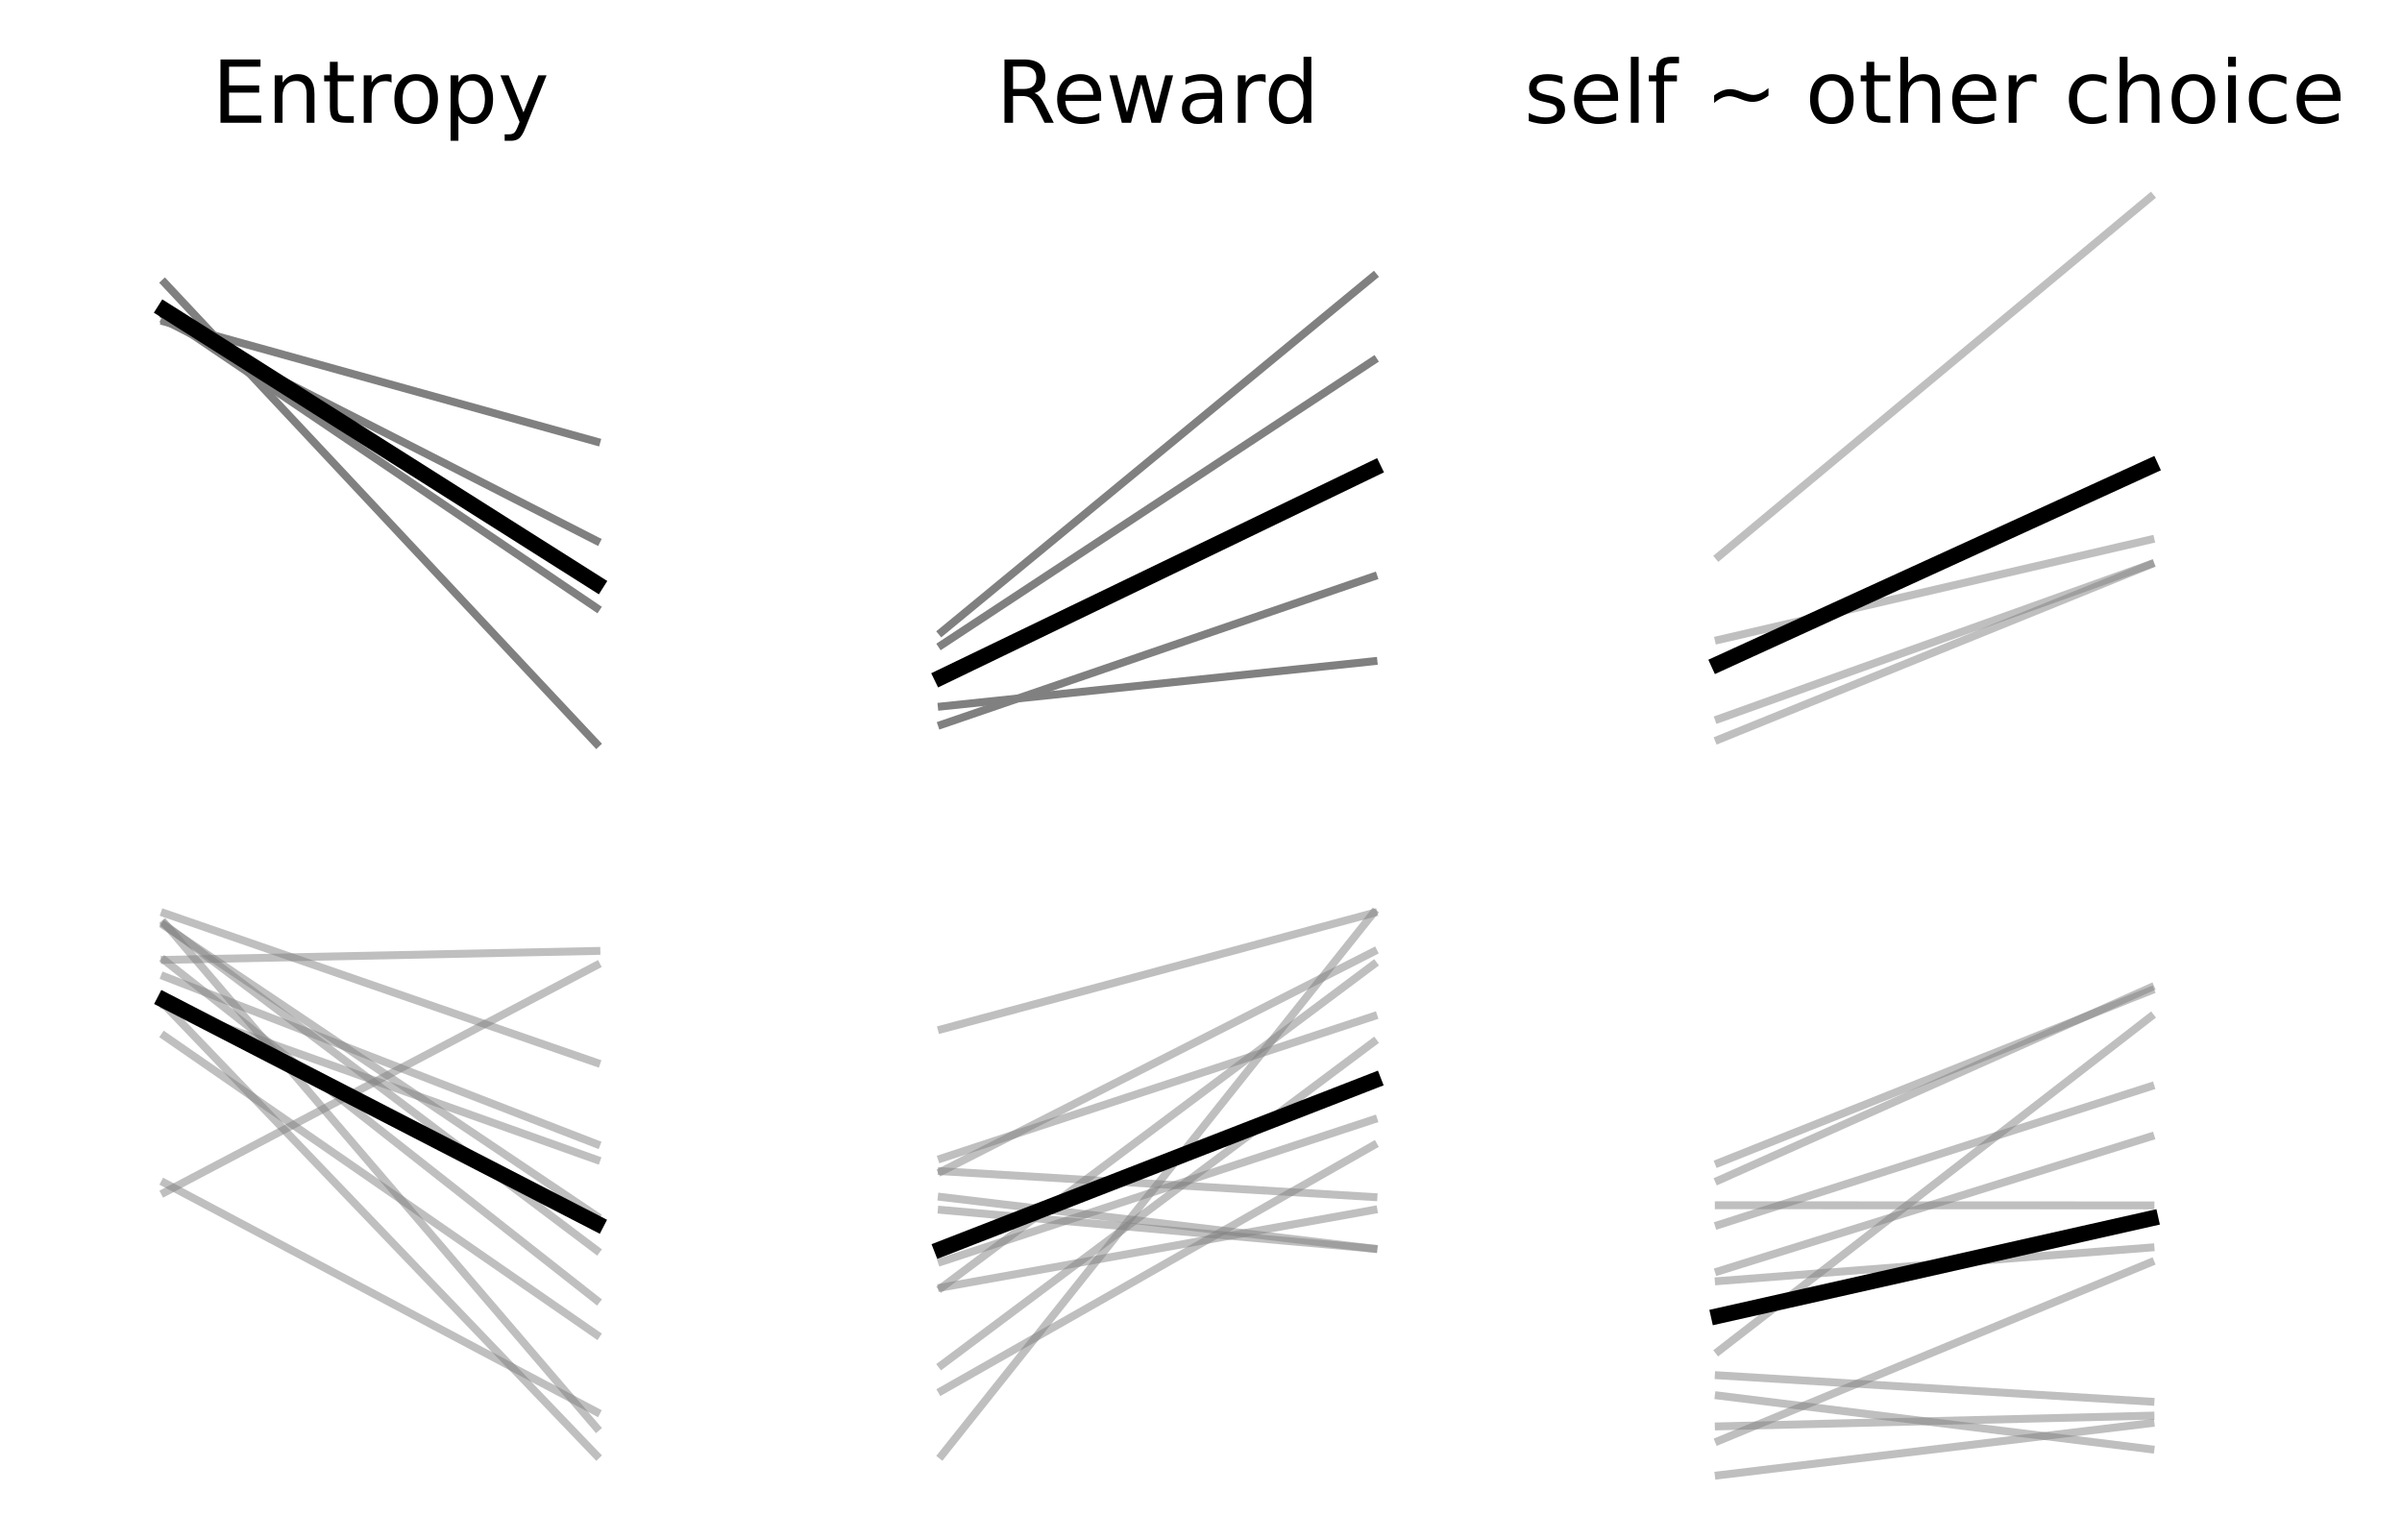
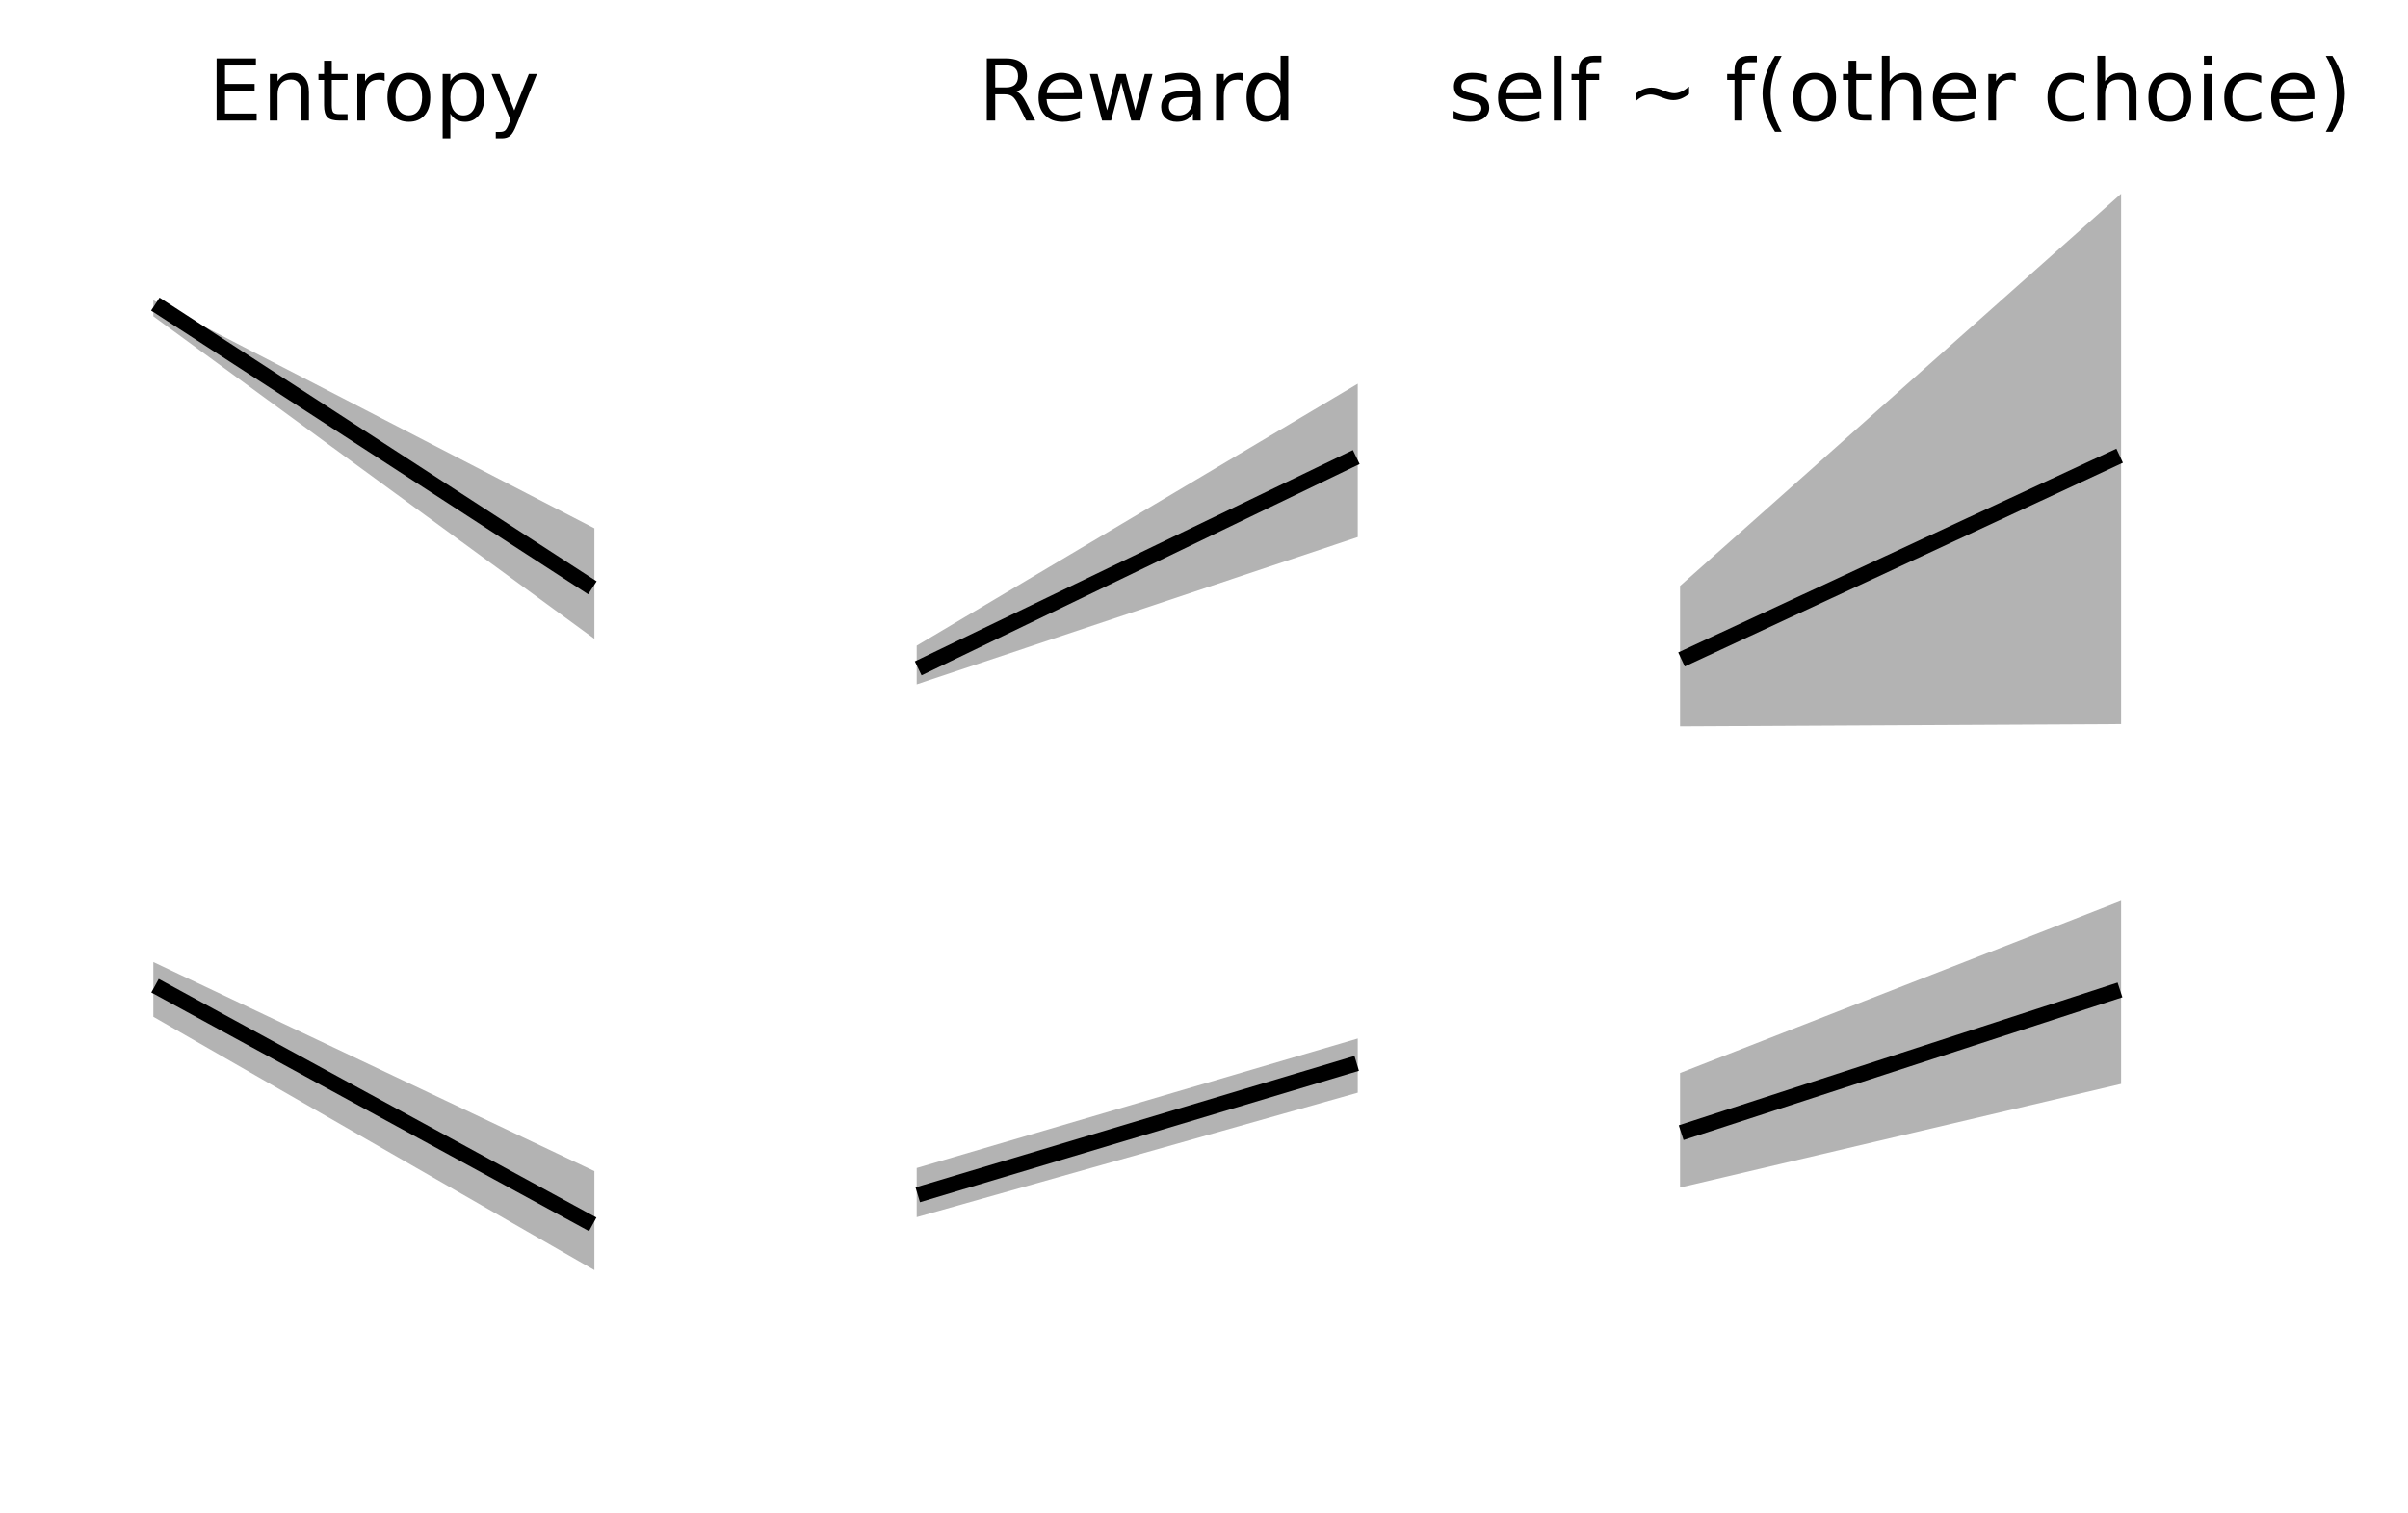
- <svg xmlns="http://www.w3.org/2000/svg" xmlns:xlink="http://www.w3.org/1999/xlink" width="304.401pt" height="195.078pt" viewBox="0 0 304.401 195.078" version="1.1">
+ <svg xmlns="http://www.w3.org/2000/svg" xmlns:xlink="http://www.w3.org/1999/xlink" width="310.628pt" height="195.078pt" viewBox="0 0 310.628 195.078" version="1.1">
  <defs>
    <style type="text/css">*{stroke-linejoin: round; stroke-linecap: butt}</style>
  </defs>
  <g id="figure_1">
    <g id="patch_1">
-       <path d="M 0 195.078  L 304.401 195.078  L 304.401 0  L 0 0  L 0 195.078  z " style="fill: none" />
+       <path d="M 0 195.078  L 310.628 195.078  L 310.628 0  L 0 0  L 0 195.078  z " style="fill: none" />
    </g>
    <g id="axes_1">
+       <g id="FillBetweenPolyCollection_1">
+         <defs>
+           <path id="md2434b8eab" d="M 19.782 -156.336  L 19.782 -154.266  L 76.676 -112.658  L 76.676 -126.923  L 76.676 -126.923  L 19.782 -156.336  z " />
+         </defs>
+         <g clip-path="url(#p42130df0f3)">
+           <use xlink:href="#md2434b8eab" x="0" y="195.078" style="fill-opacity: 0.3" />
+         </g>
+       </g>
      <g id="line2d_1">
-         <path d="M 20.876 40.046  L 75.582 77.039  " clip-path="url(#p2a09e82e45)" style="fill: none; stroke: #808080; stroke-linecap: square" />
-       </g>
-       <g id="line2d_2">
-         <path d="M 20.876 35.858  L 75.582 94.239  " clip-path="url(#p2a09e82e45)" style="fill: none; stroke: #808080; stroke-linecap: square" />
-       </g>
-       <g id="line2d_3">
-         <path d="M 20.876 40.775  L 75.582 55.97  " clip-path="url(#p2a09e82e45)" style="fill: none; stroke: #808080; stroke-linecap: square" />
-       </g>
-       <g id="line2d_4">
-         <path d="M 20.876 40.608  L 75.582 68.531  " clip-path="url(#p2a09e82e45)" style="fill: none; stroke: #808080; stroke-linecap: square" />
-       </g>
-       <g id="line2d_5">
-         <path d="M 20.876 39.322  L 75.582 73.945  " clip-path="url(#p2a09e82e45)" style="fill: none; stroke: #000000; stroke-width: 2; stroke-linecap: square" />
+         <path d="M 20.876 39.777  L 75.582 75.288  " clip-path="url(#p42130df0f3)" style="fill: none; stroke: #000000; stroke-width: 2; stroke-linecap: square" />
      </g>
      <g id="text_1">
        <g transform="translate(26.86277 15.55828) scale(0.11 -0.11)">
          <defs>
            <path id="DejaVuSans-45" d="M 628 4666  L 3578 4666  L 3578 4134  L 1259 4134  L 1259 2753  L 3481 2753  L 3481 2222  L 1259 2222  L 1259 531  L 3634 531  L 3634 0  L 628 0  L 628 4666  z " transform="scale(0.015625)" />
            <path id="DejaVuSans-6e" d="M 3513 2113  L 3513 0  L 2938 0  L 2938 2094  Q 2938 2591 2744 2837  Q 2550 3084 2163 3084  Q 1697 3084 1428 2787  Q 1159 2491 1159 1978  L 1159 0  L 581 0  L 581 3500  L 1159 3500  L 1159 2956  Q 1366 3272 1645 3428  Q 1925 3584 2291 3584  Q 2894 3584 3203 3211  Q 3513 2838 3513 2113  z " transform="scale(0.015625)" />
            <path id="DejaVuSans-74" d="M 1172 4494  L 1172 3500  L 2356 3500  L 2356 3053  L 1172 3053  L 1172 1153  Q 1172 725 1289 603  Q 1406 481 1766 481  L 2356 481  L 2356 0  L 1766 0  Q 1100 0 847 248  Q 594 497 594 1153  L 594 3053  L 172 3053  L 172 3500  L 594 3500  L 594 4494  L 1172 4494  z " transform="scale(0.015625)" />
            <path id="DejaVuSans-72" d="M 2631 2963  Q 2534 3019 2420 3045  Q 2306 3072 2169 3072  Q 1681 3072 1420 2755  Q 1159 2438 1159 1844  L 1159 0  L 581 0  L 581 3500  L 1159 3500  L 1159 2956  Q 1341 3275 1631 3429  Q 1922 3584 2338 3584  Q 2397 3584 2469 3576  Q 2541 3569 2628 3553  L 2631 2963  z " transform="scale(0.015625)" />
            <path id="DejaVuSans-6f" d="M 1959 3097  Q 1497 3097 1228 2736  Q 959 2375 959 1747  Q 959 1119 1226 758  Q 1494 397 1959 397  Q 2419 397 2687 759  Q 2956 1122 2956 1747  Q 2956 2369 2687 2733  Q 2419 3097 1959 3097  z M 1959 3584  Q 2709 3584 3137 3096  Q 3566 2609 3566 1747  Q 3566 888 3137 398  Q 2709 -91 1959 -91  Q 1206 -91 779 398  Q 353 888 353 1747  Q 353 2609 779 3096  Q 1206 3584 1959 3584  z " transform="scale(0.015625)" />
            <path id="DejaVuSans-70" d="M 1159 525  L 1159 -1331  L 581 -1331  L 581 3500  L 1159 3500  L 1159 2969  Q 1341 3281 1617 3432  Q 1894 3584 2278 3584  Q 2916 3584 3314 3078  Q 3713 2572 3713 1747  Q 3713 922 3314 415  Q 2916 -91 2278 -91  Q 1894 -91 1617 61  Q 1341 213 1159 525  z M 3116 1747  Q 3116 2381 2855 2742  Q 2594 3103 2138 3103  Q 1681 3103 1420 2742  Q 1159 2381 1159 1747  Q 1159 1113 1420 752  Q 1681 391 2138 391  Q 2594 391 2855 752  Q 3116 1113 3116 1747  z " transform="scale(0.015625)" />
            <path id="DejaVuSans-79" d="M 2059 -325  Q 1816 -950 1584 -1140  Q 1353 -1331 966 -1331  L 506 -1331  L 506 -850  L 844 -850  Q 1081 -850 1212 -737  Q 1344 -625 1503 -206  L 1606 56  L 191 3500  L 800 3500  L 1894 763  L 2988 3500  L 3597 3500  L 2059 -325  z " transform="scale(0.015625)" />
          </defs>
          <use xlink:href="#DejaVuSans-45" />
          <use xlink:href="#DejaVuSans-6e" transform="translate(63.18359 0)" />
          <use xlink:href="#DejaVuSans-74" transform="translate(126.5625 0)" />
          <use xlink:href="#DejaVuSans-72" transform="translate(165.7715 0)" />
          <use xlink:href="#DejaVuSans-6f" transform="translate(204.6348 0)" />
          <use xlink:href="#DejaVuSans-70" transform="translate(265.8164 0)" />
          <use xlink:href="#DejaVuSans-79" transform="translate(329.293 0)" />
        </g>
      </g>
    </g>
    <g id="axes_2">
-       <g id="line2d_6">
-         <path d="M 119.347 81.726  L 174.053 45.689  " clip-path="url(#p34bde6f157)" style="fill: none; stroke: #808080; stroke-linecap: square" />
+       <g id="FillBetweenPolyCollection_2">
+         <defs>
+           <path id="m003a02c246" d="M 118.253 -111.781  L 118.253 -106.79  L 175.147 -125.79  L 175.147 -145.572  L 175.147 -145.572  L 118.253 -111.781  z " />
+         </defs>
+         <g clip-path="url(#p53cd117532)">
+           <use xlink:href="#m003a02c246" x="0" y="195.078" style="fill-opacity: 0.3" />
+         </g>
      </g>
-       <g id="line2d_7">
-         <path d="M 119.347 80.08  L 174.053 35.017  " clip-path="url(#p34bde6f157)" style="fill: none; stroke: #808080; stroke-linecap: square" />
-       </g>
-       <g id="line2d_8">
-         <path d="M 119.347 91.833  L 174.053 73.076  " clip-path="url(#p34bde6f157)" style="fill: none; stroke: #808080; stroke-linecap: square" />
-       </g>
-       <g id="line2d_9">
-         <path d="M 119.347 89.532  L 174.053 83.809  " clip-path="url(#p34bde6f157)" style="fill: none; stroke: #808080; stroke-linecap: square" />
-       </g>
-       <g id="line2d_10">
-         <path d="M 119.347 85.793  L 174.053 59.398  " clip-path="url(#p34bde6f157)" style="fill: none; stroke: #000000; stroke-width: 2; stroke-linecap: square" />
+       <g id="line2d_2">
+         <path d="M 119.347 85.793  L 174.053 59.398  " clip-path="url(#p53cd117532)" style="fill: none; stroke: #000000; stroke-width: 2; stroke-linecap: square" />
      </g>
      <g id="text_2">
        <g transform="translate(126.2168 15.55828) scale(0.11 -0.11)">
          <defs>
            <path id="DejaVuSans-52" d="M 2841 2188  Q 3044 2119 3236 1894  Q 3428 1669 3622 1275  L 4263 0  L 3584 0  L 2988 1197  Q 2756 1666 2539 1819  Q 2322 1972 1947 1972  L 1259 1972  L 1259 0  L 628 0  L 628 4666  L 2053 4666  Q 2853 4666 3247 4331  Q 3641 3997 3641 3322  Q 3641 2881 3436 2590  Q 3231 2300 2841 2188  z M 1259 4147  L 1259 2491  L 2053 2491  Q 2509 2491 2742 2702  Q 2975 2913 2975 3322  Q 2975 3731 2742 3939  Q 2509 4147 2053 4147  L 1259 4147  z " transform="scale(0.015625)" />
            <path id="DejaVuSans-65" d="M 3597 1894  L 3597 1613  L 953 1613  Q 991 1019 1311 708  Q 1631 397 2203 397  Q 2534 397 2845 478  Q 3156 559 3463 722  L 3463 178  Q 3153 47 2828 -22  Q 2503 -91 2169 -91  Q 1331 -91 842 396  Q 353 884 353 1716  Q 353 2575 817 3079  Q 1281 3584 2069 3584  Q 2775 3584 3186 3129  Q 3597 2675 3597 1894  z M 3022 2063  Q 3016 2534 2758 2815  Q 2500 3097 2075 3097  Q 1594 3097 1305 2825  Q 1016 2553 972 2059  L 3022 2063  z " transform="scale(0.015625)" />
            <path id="DejaVuSans-77" d="M 269 3500  L 844 3500  L 1563 769  L 2278 3500  L 2956 3500  L 3675 769  L 4391 3500  L 4966 3500  L 4050 0  L 3372 0  L 2619 2869  L 1863 0  L 1184 0  L 269 3500  z " transform="scale(0.015625)" />
            <path id="DejaVuSans-61" d="M 2194 1759  Q 1497 1759 1228 1600  Q 959 1441 959 1056  Q 959 750 1161 570  Q 1363 391 1709 391  Q 2188 391 2477 730  Q 2766 1069 2766 1631  L 2766 1759  L 2194 1759  z M 3341 1997  L 3341 0  L 2766 0  L 2766 531  Q 2569 213 2275 61  Q 1981 -91 1556 -91  Q 1019 -91 701 211  Q 384 513 384 1019  Q 384 1609 779 1909  Q 1175 2209 1959 2209  L 2766 2209  L 2766 2266  Q 2766 2663 2505 2880  Q 2244 3097 1772 3097  Q 1472 3097 1187 3025  Q 903 2953 641 2809  L 641 3341  Q 956 3463 1253 3523  Q 1550 3584 1831 3584  Q 2591 3584 2966 3190  Q 3341 2797 3341 1997  z " transform="scale(0.015625)" />
            <path id="DejaVuSans-64" d="M 2906 2969  L 2906 4863  L 3481 4863  L 3481 0  L 2906 0  L 2906 525  Q 2725 213 2448 61  Q 2172 -91 1784 -91  Q 1150 -91 751 415  Q 353 922 353 1747  Q 353 2572 751 3078  Q 1150 3584 1784 3584  Q 2172 3584 2448 3432  Q 2725 3281 2906 2969  z M 947 1747  Q 947 1113 1208 752  Q 1469 391 1925 391  Q 2381 391 2643 752  Q 2906 1113 2906 1747  Q 2906 2381 2643 2742  Q 2381 3103 1925 3103  Q 1469 3103 1208 2742  Q 947 2381 947 1747  z " transform="scale(0.015625)" />
          </defs>
          <use xlink:href="#DejaVuSans-52" />
          <use xlink:href="#DejaVuSans-65" transform="translate(64.98242 0)" />
          <use xlink:href="#DejaVuSans-77" transform="translate(126.5059 0)" />
          <use xlink:href="#DejaVuSans-61" transform="translate(208.293 0)" />
          <use xlink:href="#DejaVuSans-72" transform="translate(269.5723 0)" />
          <use xlink:href="#DejaVuSans-64" transform="translate(308.9355 0)" />
        </g>
      </g>
    </g>
    <g id="axes_3">
-       <g id="line2d_11">
-         <path d="M 217.818 70.512  L 272.524 24.995  " clip-path="url(#p31c2b6f53c)" style="fill: none; stroke: #808080; stroke-opacity: 0.5; stroke-linecap: square" />
+       <g id="FillBetweenPolyCollection_3">
+         <defs>
+           <path id="mfe5197aa57" d="M 216.724 -119.486  L 216.724 -101.356  L 273.618 -101.649  L 273.618 -170.084  L 273.618 -170.084  L 216.724 -119.486  z " />
+         </defs>
+         <g clip-path="url(#p7d9010b33f)">
+           <use xlink:href="#mfe5197aa57" x="0" y="195.078" style="fill-opacity: 0.3" />
+         </g>
      </g>
-       <g id="line2d_12">
-         <path d="M 217.818 91.113  L 272.524 71.514  " clip-path="url(#p31c2b6f53c)" style="fill: none; stroke: #808080; stroke-opacity: 0.5; stroke-linecap: square" />
-       </g>
-       <g id="line2d_13">
-         <path d="M 217.818 81.091  L 272.524 68.39  " clip-path="url(#p31c2b6f53c)" style="fill: none; stroke: #808080; stroke-opacity: 0.5; stroke-linecap: square" />
-       </g>
-       <g id="line2d_14">
-         <path d="M 217.818 93.722  L 272.524 71.54  " clip-path="url(#p31c2b6f53c)" style="fill: none; stroke: #808080; stroke-opacity: 0.5; stroke-linecap: square" />
-       </g>
-       <g id="line2d_15">
-         <path d="M 217.818 84.11  L 272.524 59.11  " clip-path="url(#p31c2b6f53c)" style="fill: none; stroke: #000000; stroke-width: 2; stroke-linecap: square" />
+       <g id="line2d_3">
+         <path d="M 217.818 84.657  L 272.524 59.212  " clip-path="url(#p7d9010b33f)" style="fill: none; stroke: #000000; stroke-width: 2; stroke-linecap: square" />
      </g>
      <g id="text_3">
-         <g transform="translate(193.1406 15.55828) scale(0.11 -0.11)">
+         <g transform="translate(186.9127 15.55828) scale(0.11 -0.11)">
          <defs>
            <path id="DejaVuSans-73" d="M 2834 3397  L 2834 2853  Q 2591 2978 2328 3040  Q 2066 3103 1784 3103  Q 1356 3103 1142 2972  Q 928 2841 928 2578  Q 928 2378 1081 2264  Q 1234 2150 1697 2047  L 1894 2003  Q 2506 1872 2764 1633  Q 3022 1394 3022 966  Q 3022 478 2636 193  Q 2250 -91 1575 -91  Q 1294 -91 989 -36  Q 684 19 347 128  L 347 722  Q 666 556 975 473  Q 1284 391 1588 391  Q 1994 391 2212 530  Q 2431 669 2431 922  Q 2431 1156 2273 1281  Q 2116 1406 1581 1522  L 1381 1569  Q 847 1681 609 1914  Q 372 2147 372 2553  Q 372 3047 722 3315  Q 1072 3584 1716 3584  Q 2034 3584 2315 3537  Q 2597 3491 2834 3397  z " transform="scale(0.015625)" />
            <path id="DejaVuSans-6c" d="M 603 4863  L 1178 4863  L 1178 0  L 603 0  L 603 4863  z " transform="scale(0.015625)" />
            <path id="DejaVuSans-66" d="M 2375 4863  L 2375 4384  L 1825 4384  Q 1516 4384 1395 4259  Q 1275 4134 1275 3809  L 1275 3500  L 2222 3500  L 2222 3053  L 1275 3053  L 1275 0  L 697 0  L 697 3053  L 147 3053  L 147 3500  L 697 3500  L 697 3744  Q 697 4328 969 4595  Q 1241 4863 1831 4863  L 2375 4863  z " transform="scale(0.015625)" />
            <path id="DejaVuSans-20" transform="scale(0.015625)" />
            <path id="DejaVuSans-7e" d="M 4684 2553  L 4684 1997  Q 4356 1750 4076 1644  Q 3797 1538 3494 1538  Q 3150 1538 2694 1722  Q 2659 1734 2644 1741  Q 2622 1750 2575 1766  Q 2091 1959 1797 1959  Q 1522 1959 1253 1839  Q 984 1719 678 1459  L 678 2016  Q 1006 2263 1286 2370  Q 1566 2478 1869 2478  Q 2213 2478 2672 2291  Q 2703 2278 2719 2272  Q 2744 2263 2788 2247  Q 3272 2053 3566 2053  Q 3834 2053 4098 2172  Q 4363 2291 4684 2553  z " transform="scale(0.015625)" />
+             <path id="DejaVuSans-28" d="M 1984 4856  Q 1566 4138 1362 3434  Q 1159 2731 1159 2009  Q 1159 1288 1364 580  Q 1569 -128 1984 -844  L 1484 -844  Q 1016 -109 783 600  Q 550 1309 550 2009  Q 550 2706 781 3412  Q 1013 4119 1484 4856  L 1984 4856  z " transform="scale(0.015625)" />
            <path id="DejaVuSans-68" d="M 3513 2113  L 3513 0  L 2938 0  L 2938 2094  Q 2938 2591 2744 2837  Q 2550 3084 2163 3084  Q 1697 3084 1428 2787  Q 1159 2491 1159 1978  L 1159 0  L 581 0  L 581 4863  L 1159 4863  L 1159 2956  Q 1366 3272 1645 3428  Q 1925 3584 2291 3584  Q 2894 3584 3203 3211  Q 3513 2838 3513 2113  z " transform="scale(0.015625)" />
            <path id="DejaVuSans-63" d="M 3122 3366  L 3122 2828  Q 2878 2963 2633 3030  Q 2388 3097 2138 3097  Q 1578 3097 1268 2742  Q 959 2388 959 1747  Q 959 1106 1268 751  Q 1578 397 2138 397  Q 2388 397 2633 464  Q 2878 531 3122 666  L 3122 134  Q 2881 22 2623 -34  Q 2366 -91 2075 -91  Q 1284 -91 818 406  Q 353 903 353 1747  Q 353 2603 823 3093  Q 1294 3584 2113 3584  Q 2378 3584 2631 3529  Q 2884 3475 3122 3366  z " transform="scale(0.015625)" />
            <path id="DejaVuSans-69" d="M 603 3500  L 1178 3500  L 1178 0  L 603 0  L 603 3500  z M 603 4863  L 1178 4863  L 1178 4134  L 603 4134  L 603 4863  z " transform="scale(0.015625)" />
+             <path id="DejaVuSans-29" d="M 513 4856  L 1013 4856  Q 1481 4119 1714 3412  Q 1947 2706 1947 2009  Q 1947 1309 1714 600  Q 1481 -109 1013 -844  L 513 -844  Q 928 -128 1133 580  Q 1338 1288 1338 2009  Q 1338 2731 1133 3434  Q 928 4138 513 4856  z " transform="scale(0.015625)" />
          </defs>
          <use xlink:href="#DejaVuSans-73" />
          <use xlink:href="#DejaVuSans-65" transform="translate(52.09961 0)" />
          <use xlink:href="#DejaVuSans-6c" transform="translate(113.623 0)" />
          <use xlink:href="#DejaVuSans-66" transform="translate(141.4062 0)" />
          <use xlink:href="#DejaVuSans-20" transform="translate(176.6113 0)" />
          <use xlink:href="#DejaVuSans-7e" transform="translate(208.3984 0)" />
          <use xlink:href="#DejaVuSans-20" transform="translate(292.1875 0)" />
-           <use xlink:href="#DejaVuSans-6f" transform="translate(323.9746 0)" />
-           <use xlink:href="#DejaVuSans-74" transform="translate(385.1562 0)" />
-           <use xlink:href="#DejaVuSans-68" transform="translate(424.3652 0)" />
-           <use xlink:href="#DejaVuSans-65" transform="translate(487.7441 0)" />
-           <use xlink:href="#DejaVuSans-72" transform="translate(549.2676 0)" />
-           <use xlink:href="#DejaVuSans-20" transform="translate(590.3809 0)" />
-           <use xlink:href="#DejaVuSans-63" transform="translate(622.168 0)" />
-           <use xlink:href="#DejaVuSans-68" transform="translate(677.1484 0)" />
-           <use xlink:href="#DejaVuSans-6f" transform="translate(740.5273 0)" />
-           <use xlink:href="#DejaVuSans-69" transform="translate(801.709 0)" />
-           <use xlink:href="#DejaVuSans-63" transform="translate(829.4922 0)" />
-           <use xlink:href="#DejaVuSans-65" transform="translate(884.4727 0)" />
+           <use xlink:href="#DejaVuSans-66" transform="translate(323.9746 0)" />
+           <use xlink:href="#DejaVuSans-28" transform="translate(359.1797 0)" />
+           <use xlink:href="#DejaVuSans-6f" transform="translate(398.1934 0)" />
+           <use xlink:href="#DejaVuSans-74" transform="translate(459.375 0)" />
+           <use xlink:href="#DejaVuSans-68" transform="translate(498.584 0)" />
+           <use xlink:href="#DejaVuSans-65" transform="translate(561.9629 0)" />
+           <use xlink:href="#DejaVuSans-72" transform="translate(623.4863 0)" />
+           <use xlink:href="#DejaVuSans-20" transform="translate(664.5996 0)" />
+           <use xlink:href="#DejaVuSans-63" transform="translate(696.3867 0)" />
+           <use xlink:href="#DejaVuSans-68" transform="translate(751.3672 0)" />
+           <use xlink:href="#DejaVuSans-6f" transform="translate(814.7461 0)" />
+           <use xlink:href="#DejaVuSans-69" transform="translate(875.9277 0)" />
+           <use xlink:href="#DejaVuSans-63" transform="translate(903.7109 0)" />
+           <use xlink:href="#DejaVuSans-65" transform="translate(958.6914 0)" />
+           <use xlink:href="#DejaVuSans-29" transform="translate(1020.215 0)" />
        </g>
      </g>
    </g>
    <g id="axes_4">
-       <g id="line2d_16">
-         <path d="M 20.876 117.039  L 75.582 180.937  " clip-path="url(#p6b0ef30ac9)" style="fill: none; stroke: #808080; stroke-opacity: 0.5; stroke-linecap: square" />
+       <g id="FillBetweenPolyCollection_4">
+         <defs>
+           <path id="m073055b756" d="M 19.782 -70.962  L 19.782 -63.896  L 76.676 -31.215  L 76.676 -43.987  L 76.676 -43.987  L 19.782 -70.962  z " />
+         </defs>
+         <g clip-path="url(#p1d300d9cf0)">
+           <use xlink:href="#m073055b756" x="0" y="195.078" style="fill-opacity: 0.3" />
+         </g>
      </g>
-       <g id="line2d_17">
-         <path d="M 20.876 115.757  L 75.582 134.685  " clip-path="url(#p6b0ef30ac9)" style="fill: none; stroke: #808080; stroke-opacity: 0.5; stroke-linecap: square" />
-       </g>
-       <g id="line2d_18">
-         <path d="M 20.876 117.196  L 75.582 158.443  " clip-path="url(#p6b0ef30ac9)" style="fill: none; stroke: #808080; stroke-opacity: 0.5; stroke-linecap: square" />
-       </g>
-       <g id="line2d_19">
-         <path d="M 20.876 121.739  L 75.582 164.771  " clip-path="url(#p6b0ef30ac9)" style="fill: none; stroke: #808080; stroke-opacity: 0.5; stroke-linecap: square" />
-       </g>
-       <g id="line2d_20">
-         <path d="M 20.876 131.324  L 75.582 169.15  " clip-path="url(#p6b0ef30ac9)" style="fill: none; stroke: #808080; stroke-opacity: 0.5; stroke-linecap: square" />
-       </g>
-       <g id="line2d_21">
-         <path d="M 20.876 117.366  L 75.582 154.095  " clip-path="url(#p6b0ef30ac9)" style="fill: none; stroke: #808080; stroke-opacity: 0.5; stroke-linecap: square" />
-       </g>
-       <g id="line2d_22">
-         <path d="M 20.876 123.776  L 75.582 144.993  " clip-path="url(#p6b0ef30ac9)" style="fill: none; stroke: #808080; stroke-opacity: 0.5; stroke-linecap: square" />
-       </g>
-       <g id="line2d_23">
-         <path d="M 20.876 149.936  L 75.582 178.942  " clip-path="url(#p6b0ef30ac9)" style="fill: none; stroke: #808080; stroke-opacity: 0.5; stroke-linecap: square" />
-       </g>
-       <g id="line2d_24">
-         <path d="M 20.876 121.658  L 75.582 120.525  " clip-path="url(#p6b0ef30ac9)" style="fill: none; stroke: #808080; stroke-opacity: 0.5; stroke-linecap: square" />
-       </g>
-       <g id="line2d_25">
-         <path d="M 20.876 127.477  L 75.582 146.98  " clip-path="url(#p6b0ef30ac9)" style="fill: none; stroke: #808080; stroke-opacity: 0.5; stroke-linecap: square" />
-       </g>
-       <g id="line2d_26">
-         <path d="M 20.876 151.118  L 75.582 122.353  " clip-path="url(#p6b0ef30ac9)" style="fill: none; stroke: #808080; stroke-opacity: 0.5; stroke-linecap: square" />
-       </g>
-       <g id="line2d_27">
-         <path d="M 20.876 127.407  L 75.582 184.444  " clip-path="url(#p6b0ef30ac9)" style="fill: none; stroke: #808080; stroke-opacity: 0.5; stroke-linecap: square" />
-       </g>
-       <g id="line2d_28">
-         <path d="M 20.876 126.816  L 75.582 155.026  " clip-path="url(#p6b0ef30ac9)" style="fill: none; stroke: #000000; stroke-width: 2; stroke-linecap: square" />
+       <g id="line2d_4">
+         <path d="M 20.876 127.65  L 75.582 157.477  " clip-path="url(#p1d300d9cf0)" style="fill: none; stroke: #000000; stroke-width: 2; stroke-linecap: square" />
      </g>
    </g>
    <g id="axes_5">
-       <g id="line2d_29">
-         <path d="M 119.347 172.987  L 174.053 132.078  " clip-path="url(#p0d94ef304d)" style="fill: none; stroke: #808080; stroke-opacity: 0.5; stroke-linecap: square" />
+       <g id="FillBetweenPolyCollection_5">
+         <defs>
+           <path id="meca39355ce" d="M 118.253 -44.391  L 118.253 -38.049  L 175.147 -54.108  L 175.147 -61.092  L 175.147 -61.092  L 118.253 -44.391  z " />
+         </defs>
+         <g clip-path="url(#p1485c5d168)">
+           <use xlink:href="#meca39355ce" x="0" y="195.078" style="fill-opacity: 0.3" />
+         </g>
      </g>
-       <g id="line2d_30">
-         <path d="M 119.347 130.442  L 174.053 115.715  " clip-path="url(#p0d94ef304d)" style="fill: none; stroke: #808080; stroke-opacity: 0.5; stroke-linecap: square" />
-       </g>
-       <g id="line2d_31">
-         <path d="M 119.347 163.169  L 174.053 153.351  " clip-path="url(#p0d94ef304d)" style="fill: none; stroke: #808080; stroke-opacity: 0.5; stroke-linecap: square" />
-       </g>
-       <g id="line2d_32">
-         <path d="M 119.347 148.442  L 174.053 120.624  " clip-path="url(#p0d94ef304d)" style="fill: none; stroke: #808080; stroke-opacity: 0.5; stroke-linecap: square" />
-       </g>
-       <g id="line2d_33">
-         <path d="M 119.347 159.896  L 174.053 141.896  " clip-path="url(#p0d94ef304d)" style="fill: none; stroke: #808080; stroke-opacity: 0.5; stroke-linecap: square" />
-       </g>
-       <g id="line2d_34">
-         <path d="M 119.347 151.715  L 174.053 158.26  " clip-path="url(#p0d94ef304d)" style="fill: none; stroke: #808080; stroke-opacity: 0.5; stroke-linecap: square" />
-       </g>
-       <g id="line2d_35">
-         <path d="M 119.347 163.169  L 174.053 122.26  " clip-path="url(#p0d94ef304d)" style="fill: none; stroke: #808080; stroke-opacity: 0.5; stroke-linecap: square" />
-       </g>
-       <g id="line2d_36">
-         <path d="M 119.347 176.26  L 174.053 145.169  " clip-path="url(#p0d94ef304d)" style="fill: none; stroke: #808080; stroke-opacity: 0.5; stroke-linecap: square" />
-       </g>
-       <g id="line2d_37">
-         <path d="M 119.347 153.351  L 174.053 158.26  " clip-path="url(#p0d94ef304d)" style="fill: none; stroke: #808080; stroke-opacity: 0.5; stroke-linecap: square" />
-       </g>
-       <g id="line2d_38">
-         <path d="M 119.347 146.806  L 174.053 128.806  " clip-path="url(#p0d94ef304d)" style="fill: none; stroke: #808080; stroke-opacity: 0.5; stroke-linecap: square" />
-       </g>
-       <g id="line2d_39">
-         <path d="M 119.347 184.442  L 174.053 115.715  " clip-path="url(#p0d94ef304d)" style="fill: none; stroke: #808080; stroke-opacity: 0.5; stroke-linecap: square" />
-       </g>
-       <g id="line2d_40">
-         <path d="M 119.347 148.442  L 174.053 151.715  " clip-path="url(#p0d94ef304d)" style="fill: none; stroke: #808080; stroke-opacity: 0.5; stroke-linecap: square" />
-       </g>
-       <g id="line2d_41">
-         <path d="M 119.347 158.26  L 174.053 136.987  " clip-path="url(#p0d94ef304d)" style="fill: none; stroke: #000000; stroke-width: 2; stroke-linecap: square" />
+       <g id="line2d_5">
+         <path d="M 119.347 153.858  L 174.053 137.478  " clip-path="url(#p1485c5d168)" style="fill: none; stroke: #000000; stroke-width: 2; stroke-linecap: square" />
      </g>
    </g>
    <g id="axes_6">
-       <g id="line2d_42">
-         <path d="M 217.818 161.105  L 272.524 144.057  " clip-path="url(#p89098acb01)" style="fill: none; stroke: #808080; stroke-opacity: 0.5; stroke-linecap: square" />
+       <g id="FillBetweenPolyCollection_6">
+         <defs>
+           <path id="m9dc72c67d5" d="M 216.724 -56.645  L 216.724 -41.87  L 273.618 -55.242  L 273.618 -78.862  L 273.618 -78.862  L 216.724 -56.645  z " />
+         </defs>
+         <g clip-path="url(#p88a1063c26)">
+           <use xlink:href="#m9dc72c67d5" x="0" y="195.078" style="fill-opacity: 0.3" />
+         </g>
      </g>
-       <g id="line2d_43">
-         <path d="M 217.818 176.884  L 272.524 183.677  " clip-path="url(#p89098acb01)" style="fill: none; stroke: #808080; stroke-opacity: 0.5; stroke-linecap: square" />
-       </g>
-       <g id="line2d_44">
-         <path d="M 217.818 149.586  L 272.524 125.168  " clip-path="url(#p89098acb01)" style="fill: none; stroke: #808080; stroke-opacity: 0.5; stroke-linecap: square" />
-       </g>
-       <g id="line2d_45">
-         <path d="M 217.818 186.978  L 272.524 180.379  " clip-path="url(#p89098acb01)" style="fill: none; stroke: #808080; stroke-opacity: 0.5; stroke-linecap: square" />
-       </g>
-       <g id="line2d_46">
-         <path d="M 217.818 155.235  L 272.524 137.698  " clip-path="url(#p89098acb01)" style="fill: none; stroke: #808080; stroke-opacity: 0.5; stroke-linecap: square" />
-       </g>
-       <g id="line2d_47">
-         <path d="M 217.818 174.316  L 272.524 177.647  " clip-path="url(#p89098acb01)" style="fill: none; stroke: #808080; stroke-opacity: 0.5; stroke-linecap: square" />
-       </g>
-       <g id="line2d_48">
-         <path d="M 217.818 171.221  L 272.524 128.886  " clip-path="url(#p89098acb01)" style="fill: none; stroke: #808080; stroke-opacity: 0.5; stroke-linecap: square" />
-       </g>
-       <g id="line2d_49">
-         <path d="M 217.818 162.364  L 272.524 158.116  " clip-path="url(#p89098acb01)" style="fill: none; stroke: #808080; stroke-opacity: 0.5; stroke-linecap: square" />
-       </g>
-       <g id="line2d_50">
-         <path d="M 217.818 152.756  L 272.524 152.772  " clip-path="url(#p89098acb01)" style="fill: none; stroke: #808080; stroke-opacity: 0.5; stroke-linecap: square" />
-       </g>
-       <g id="line2d_51">
-         <path d="M 217.818 180.779  L 272.524 179.424  " clip-path="url(#p89098acb01)" style="fill: none; stroke: #808080; stroke-opacity: 0.5; stroke-linecap: square" />
-       </g>
-       <g id="line2d_52">
-         <path d="M 217.818 147.384  L 272.524 125.557  " clip-path="url(#p89098acb01)" style="fill: none; stroke: #808080; stroke-opacity: 0.5; stroke-linecap: square" />
-       </g>
-       <g id="line2d_53">
-         <path d="M 217.818 182.605  L 272.524 160.005  " clip-path="url(#p89098acb01)" style="fill: none; stroke: #808080; stroke-opacity: 0.5; stroke-linecap: square" />
-       </g>
-       <g id="line2d_54">
-         <path d="M 217.818 166.768  L 272.524 154.449  " clip-path="url(#p89098acb01)" style="fill: none; stroke: #000000; stroke-width: 2; stroke-linecap: square" />
+       <g id="line2d_6">
+         <path d="M 217.818 145.821  L 272.524 128.026  " clip-path="url(#p88a1063c26)" style="fill: none; stroke: #000000; stroke-width: 2; stroke-linecap: square" />
      </g>
    </g>
  </g>
  <defs>
-     <clipPath id="p2a09e82e45">
+     <clipPath id="p42130df0f3">
      <rect x="7.2" y="21.558" width="82.059" height="75.6" />
    </clipPath>
-     <clipPath id="p34bde6f157">
+     <clipPath id="p53cd117532">
      <rect x="105.671" y="21.558" width="82.059" height="75.6" />
    </clipPath>
-     <clipPath id="p31c2b6f53c">
+     <clipPath id="p7d9010b33f">
      <rect x="204.141" y="21.558" width="82.059" height="75.6" />
    </clipPath>
-     <clipPath id="p6b0ef30ac9">
+     <clipPath id="p1d300d9cf0">
      <rect x="7.2" y="112.278" width="82.059" height="75.6" />
    </clipPath>
-     <clipPath id="p0d94ef304d">
+     <clipPath id="p1485c5d168">
      <rect x="105.671" y="112.278" width="82.059" height="75.6" />
    </clipPath>
-     <clipPath id="p89098acb01">
+     <clipPath id="p88a1063c26">
      <rect x="204.141" y="112.278" width="82.059" height="75.6" />
    </clipPath>
  </defs>
</svg>
